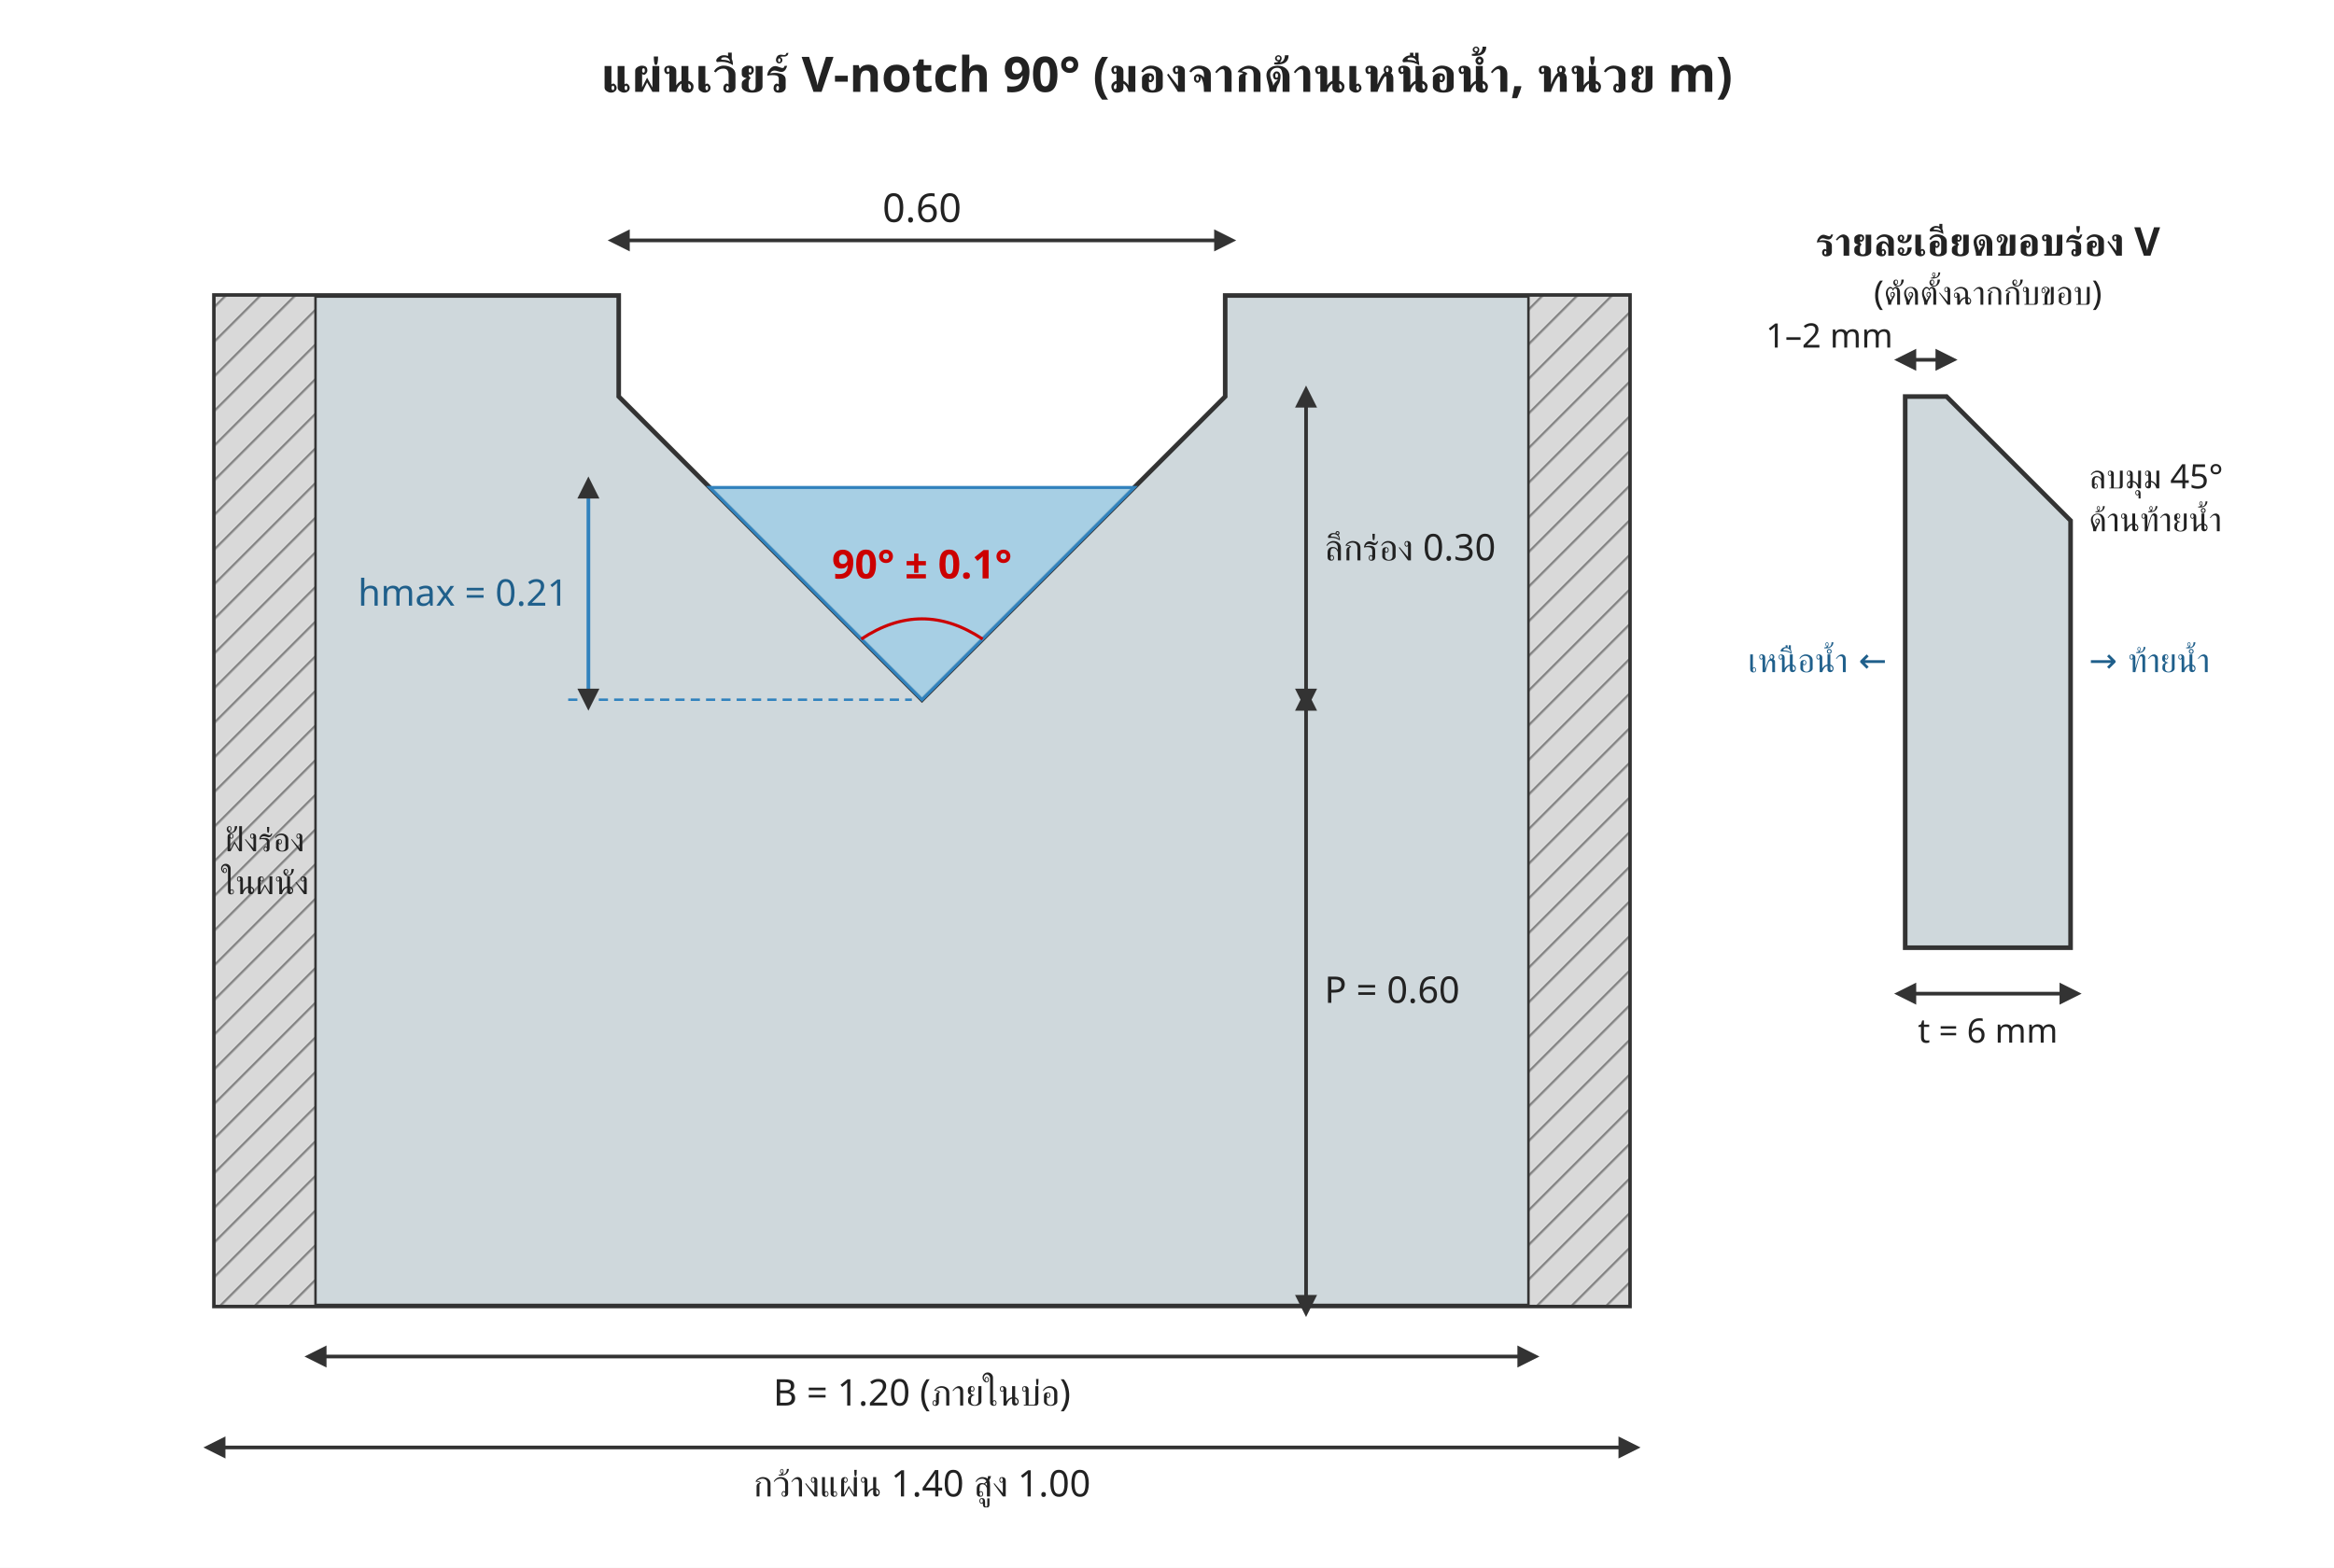
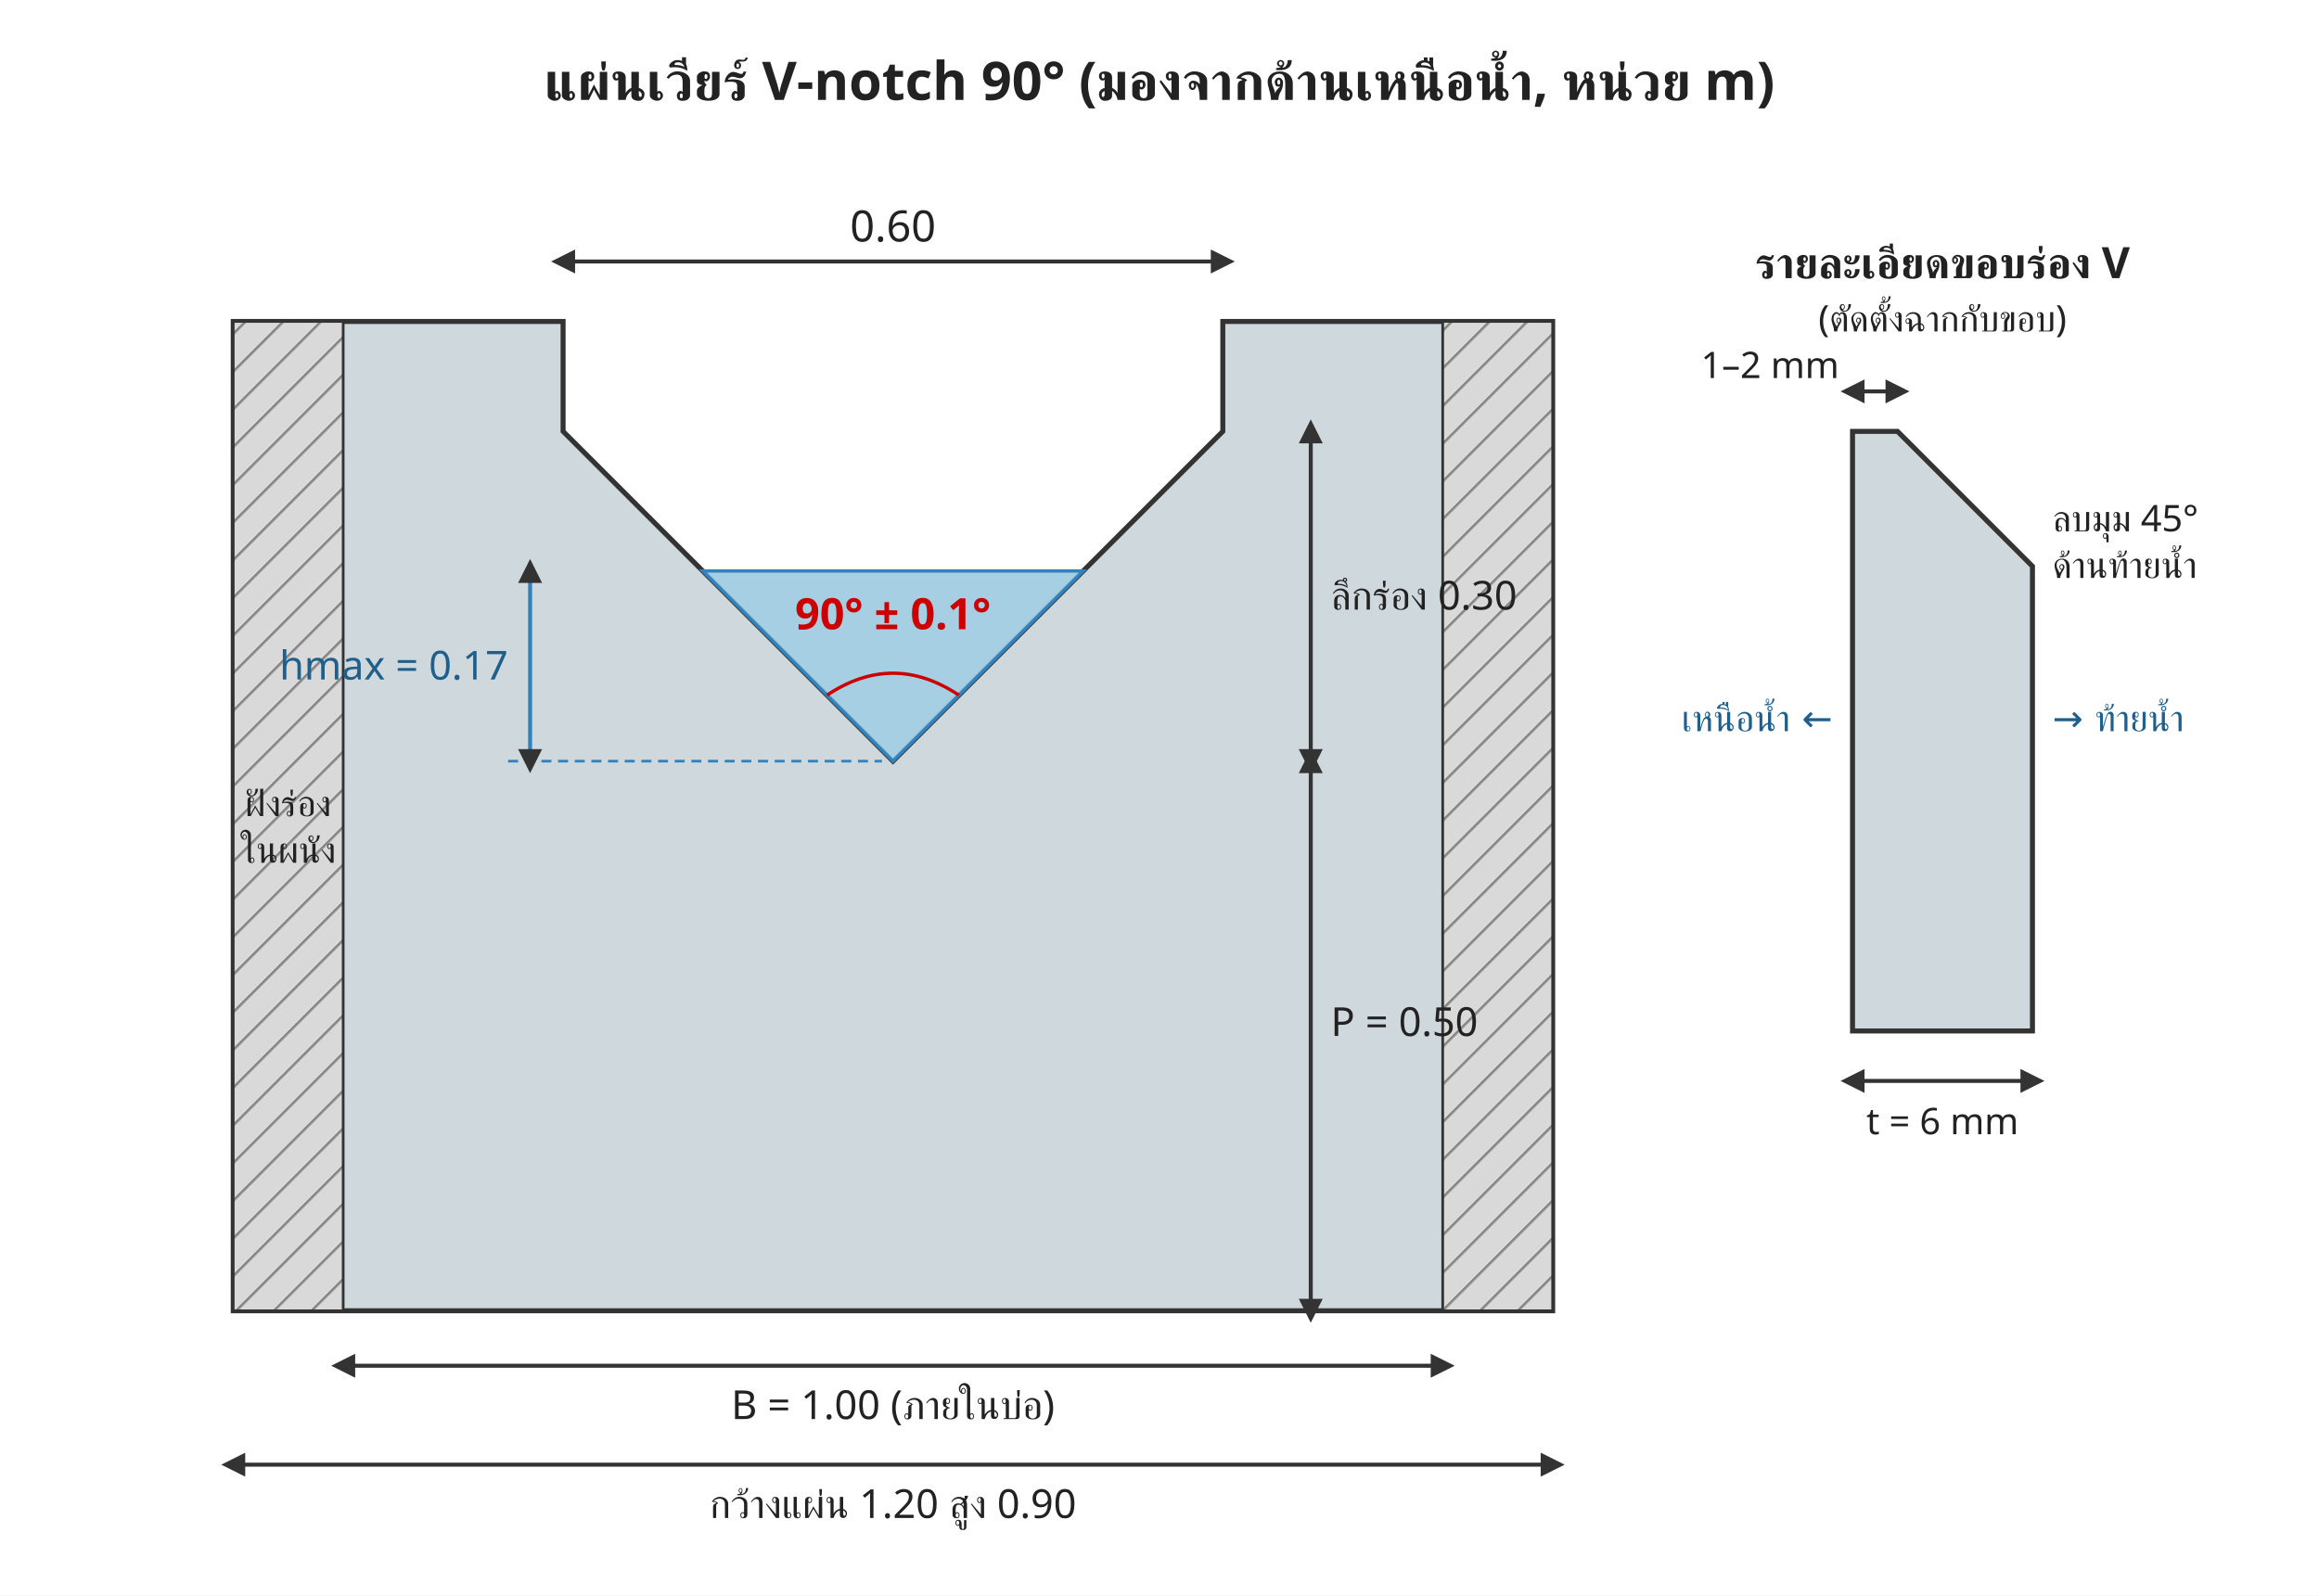
- <svg xmlns="http://www.w3.org/2000/svg" viewBox="0 0 762 512" width="762" height="512" font-family="Sarabun, Tahoma, sans-serif">
+ <svg xmlns="http://www.w3.org/2000/svg" viewBox="0 0 696 479" width="696" height="479" font-family="Sarabun, Tahoma, sans-serif">
  <defs>
    <pattern id="rc" width="8" height="8" patternUnits="userSpaceOnUse" patternTransform="rotate(45)">
      <rect width="8" height="8" fill="#d9d9d9" />
      <line x1="0" y1="0" x2="0" y2="8" stroke="#888" stroke-width="1.5" />
    </pattern>
    <marker id="a" viewBox="0 0 10 10" refX="5" refY="5" markerWidth="6" markerHeight="6" orient="auto-start-reverse">
      <path d="M0,0 L10,5 L0,10 z" fill="#333" />
    </marker>
  </defs>
-   <rect width="762" height="512" fill="white" />
-   <text x="381.0" y="30.0" font-size="16" text-anchor="middle" fill="#222" font-weight="bold">แผ่นเวียร์ V-notch 90° (มองจากด้านเหนือน้ำ, หน่วย m)</text>
-   <polygon points="70.0,96.5 202.0,96.5 202.0,129.5 301.0,228.5 400.0,129.5 400.0,96.5 532.0,96.5 532.0,426.5 70.0,426.5" fill="#cfd8dc" stroke="#333" stroke-width="1.5" fill-opacity="1" />
-   <rect x="70.0" y="96.5" width="33.0" height="330.0" fill="url(#rc)" stroke="#333" stroke-width="0.8" />
-   <rect x="499.0" y="96.5" width="33.0" height="330.0" fill="url(#rc)" stroke="#333" stroke-width="0.8" />
-   <text x="86.5" y="278.0" font-size="11" text-anchor="middle" fill="#222" font-weight="normal">ฝังร่อง</text>
-   <text x="86.5" y="292.0" font-size="11" text-anchor="middle" fill="#222" font-weight="normal">ในผนัง</text>
-   <polygon points="231.7,159.2 301.0,228.5 370.3,159.2" fill="#9ecae1" stroke="#3182bd" stroke-width="1" fill-opacity="0.9" />
-   <line x1="202.0" y1="78.5" x2="400.0" y2="78.5" stroke="#333" stroke-width="1.2" marker-start="url(#a)" marker-end="url(#a)" />
-   <text x="301.0" y="72.5" font-size="13" text-anchor="middle" fill="#222" font-weight="normal">0.60</text>
-   <line x1="426.4" y1="129.5" x2="426.4" y2="228.5" stroke="#333" stroke-width="1.2" marker-start="url(#a)" marker-end="url(#a)" />
-   <text x="432.4" y="183.0" font-size="12" text-anchor="start" fill="#222" font-weight="normal">ลึกร่อง 0.30</text>
-   <line x1="426.4" y1="228.5" x2="426.4" y2="426.5" stroke="#333" stroke-width="1.2" marker-start="url(#a)" marker-end="url(#a)" />
-   <text x="432.4" y="327.5" font-size="12" text-anchor="start" fill="#222" font-weight="normal">P = 0.60</text>
-   <line x1="185.5" y1="228.5" x2="297.7" y2="228.5" stroke="#3182bd" stroke-width="0.8" stroke-dasharray="3 2" />
-   <line x1="192.1" y1="159.2" x2="192.1" y2="228.5" stroke="#3182bd" stroke-width="1.2" marker-start="url(#a)" marker-end="url(#a)" />
-   <text x="185.5" y="197.8" font-size="12" text-anchor="end" fill="#1f5f8b" font-weight="normal">hmax = 0.21</text>
-   <path d="M281.2,208.7 Q301.0,195.5 320.8,208.7" fill="none" stroke="#c00" />
-   <text x="301.0" y="188.9" font-size="13" text-anchor="middle" fill="#c00" font-weight="bold">90° ± 0.1°</text>
-   <line x1="103.0" y1="443.0" x2="499.0" y2="443.0" stroke="#333" stroke-width="1.2" marker-start="url(#a)" marker-end="url(#a)" />
-   <text x="301.0" y="459.0" font-size="12" text-anchor="middle" fill="#222" font-weight="normal">B = 1.20 (ภายในบ่อ)</text>
-   <line x1="70.0" y1="472.7" x2="532.0" y2="472.7" stroke="#333" stroke-width="1.2" marker-start="url(#a)" marker-end="url(#a)" />
-   <text x="301.0" y="488.7" font-size="12" text-anchor="middle" fill="#222" font-weight="normal">กว้างแผ่น 1.40  สูง 1.00</text>
-   <polygon points="622.0,129.5 635.5,129.5 676.0,170.0 676.0,309.5 622.0,309.5" fill="#cfd8dc" stroke="#333" stroke-width="1.5" fill-opacity="1" />
-   <text x="649.0" y="83.5" font-size="13" text-anchor="middle" fill="#222" font-weight="bold">รายละเอียดขอบร่อง V</text>
-   <text x="649.0" y="99.5" font-size="11" text-anchor="middle" fill="#222" font-weight="normal">(ตัดตั้งฉากกับขอบ)</text>
-   <line x1="622.0" y1="117.5" x2="635.5" y2="117.5" stroke="#333" stroke-width="1.2" marker-start="url(#a)" marker-end="url(#a)" />
-   <text x="618.0" y="113.5" font-size="11" text-anchor="end" fill="#222" font-weight="normal">1–2 mm</text>
-   <line x1="622.0" y1="324.5" x2="676.0" y2="324.5" stroke="#333" stroke-width="1.2" marker-start="url(#a)" marker-end="url(#a)" />
-   <text x="649.0" y="340.5" font-size="11" text-anchor="middle" fill="#222" font-weight="normal">t = 6 mm</text>
-   <text x="616.0" y="219.5" font-size="11" text-anchor="end" fill="#1f5f8b" font-weight="normal">เหนือน้ำ ←</text>
-   <text x="682.0" y="219.5" font-size="11" text-anchor="start" fill="#1f5f8b" font-weight="normal">→ ท้ายน้ำ</text>
-   <text x="682.0" y="159.5" font-size="11" text-anchor="start" fill="#222" font-weight="normal">ลบมุม 45°</text>
-   <text x="682.0" y="173.5" font-size="11" text-anchor="start" fill="#222" font-weight="normal">ด้านท้ายน้ำ</text>
+   <rect width="696" height="479" fill="white" />
+   <text x="348.0" y="30.0" font-size="16" text-anchor="middle" fill="#222" font-weight="bold">แผ่นเวียร์ V-notch 90° (มองจากด้านเหนือน้ำ, หน่วย m)</text>
+   <polygon points="70.0,96.5 169.0,96.5 169.0,129.5 268.0,228.5 367.0,129.5 367.0,96.5 466.0,96.5 466.0,393.5 70.0,393.5" fill="#cfd8dc" stroke="#333" stroke-width="1.5" fill-opacity="1" />
+   <rect x="70.0" y="96.5" width="33.0" height="297.0" fill="url(#rc)" stroke="#333" stroke-width="0.8" />
+   <rect x="433.0" y="96.5" width="33.0" height="297.0" fill="url(#rc)" stroke="#333" stroke-width="0.8" />
+   <text x="86.5" y="245.0" font-size="11" text-anchor="middle" fill="#222" font-weight="normal">ฝังร่อง</text>
+   <text x="86.5" y="259.0" font-size="11" text-anchor="middle" fill="#222" font-weight="normal">ในผนัง</text>
+   <polygon points="210.9,171.4 268.0,228.5 325.1,171.4" fill="#9ecae1" stroke="#3182bd" stroke-width="1" fill-opacity="0.9" />
+   <line x1="169.0" y1="78.5" x2="367.0" y2="78.5" stroke="#333" stroke-width="1.2" marker-start="url(#a)" marker-end="url(#a)" />
+   <text x="268.0" y="72.5" font-size="13" text-anchor="middle" fill="#222" font-weight="normal">0.60</text>
+   <line x1="393.4" y1="129.5" x2="393.4" y2="228.5" stroke="#333" stroke-width="1.2" marker-start="url(#a)" marker-end="url(#a)" />
+   <text x="399.4" y="183.0" font-size="12" text-anchor="start" fill="#222" font-weight="normal">ลึกร่อง 0.30</text>
+   <line x1="393.4" y1="228.5" x2="393.4" y2="393.5" stroke="#333" stroke-width="1.2" marker-start="url(#a)" marker-end="url(#a)" />
+   <text x="399.4" y="311.0" font-size="12" text-anchor="start" fill="#222" font-weight="normal">P = 0.50</text>
+   <line x1="152.5" y1="228.5" x2="264.7" y2="228.5" stroke="#3182bd" stroke-width="0.8" stroke-dasharray="3 2" />
+   <line x1="159.1" y1="171.4" x2="159.1" y2="228.5" stroke="#3182bd" stroke-width="1.2" marker-start="url(#a)" marker-end="url(#a)" />
+   <text x="152.5" y="204.0" font-size="12" text-anchor="end" fill="#1f5f8b" font-weight="normal">hmax = 0.17</text>
+   <path d="M248.2,208.7 Q268.0,195.5 287.8,208.7" fill="none" stroke="#c00" />
+   <text x="268.0" y="188.9" font-size="13" text-anchor="middle" fill="#c00" font-weight="bold">90° ± 0.1°</text>
+   <line x1="103.0" y1="410.0" x2="433.0" y2="410.0" stroke="#333" stroke-width="1.2" marker-start="url(#a)" marker-end="url(#a)" />
+   <text x="268.0" y="426.0" font-size="12" text-anchor="middle" fill="#222" font-weight="normal">B = 1.00 (ภายในบ่อ)</text>
+   <line x1="70.0" y1="439.7" x2="466.0" y2="439.7" stroke="#333" stroke-width="1.2" marker-start="url(#a)" marker-end="url(#a)" />
+   <text x="268.0" y="455.7" font-size="12" text-anchor="middle" fill="#222" font-weight="normal">กว้างแผ่น 1.20  สูง 0.90</text>
+   <polygon points="556.0,129.5 569.5,129.5 610.0,170.0 610.0,309.5 556.0,309.5" fill="#cfd8dc" stroke="#333" stroke-width="1.5" fill-opacity="1" />
+   <text x="583.0" y="83.5" font-size="13" text-anchor="middle" fill="#222" font-weight="bold">รายละเอียดขอบร่อง V</text>
+   <text x="583.0" y="99.5" font-size="11" text-anchor="middle" fill="#222" font-weight="normal">(ตัดตั้งฉากกับขอบ)</text>
+   <line x1="556.0" y1="117.5" x2="569.5" y2="117.5" stroke="#333" stroke-width="1.2" marker-start="url(#a)" marker-end="url(#a)" />
+   <text x="552.0" y="113.5" font-size="11" text-anchor="end" fill="#222" font-weight="normal">1–2 mm</text>
+   <line x1="556.0" y1="324.5" x2="610.0" y2="324.5" stroke="#333" stroke-width="1.2" marker-start="url(#a)" marker-end="url(#a)" />
+   <text x="583.0" y="340.5" font-size="11" text-anchor="middle" fill="#222" font-weight="normal">t = 6 mm</text>
+   <text x="550.0" y="219.5" font-size="11" text-anchor="end" fill="#1f5f8b" font-weight="normal">เหนือน้ำ ←</text>
+   <text x="616.0" y="219.5" font-size="11" text-anchor="start" fill="#1f5f8b" font-weight="normal">→ ท้ายน้ำ</text>
+   <text x="616.0" y="159.5" font-size="11" text-anchor="start" fill="#222" font-weight="normal">ลบมุม 45°</text>
+   <text x="616.0" y="173.5" font-size="11" text-anchor="start" fill="#222" font-weight="normal">ด้านท้ายน้ำ</text>
</svg>
